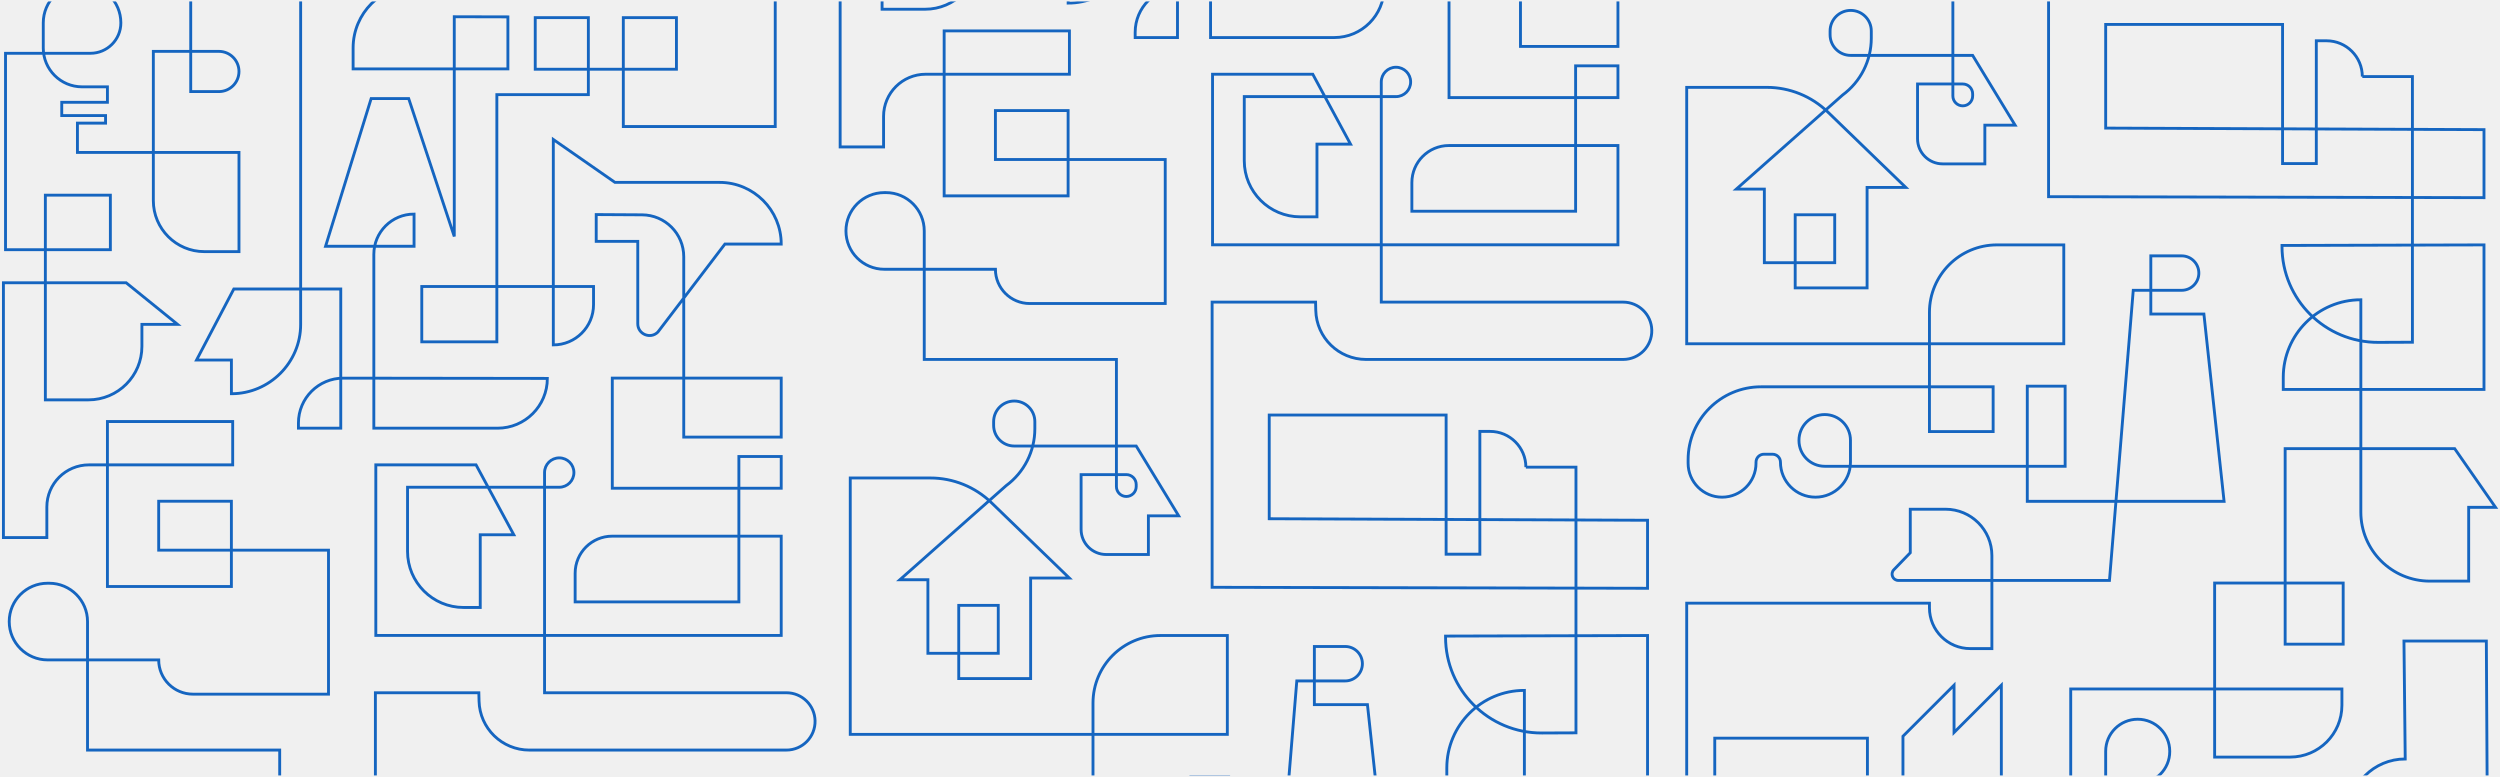
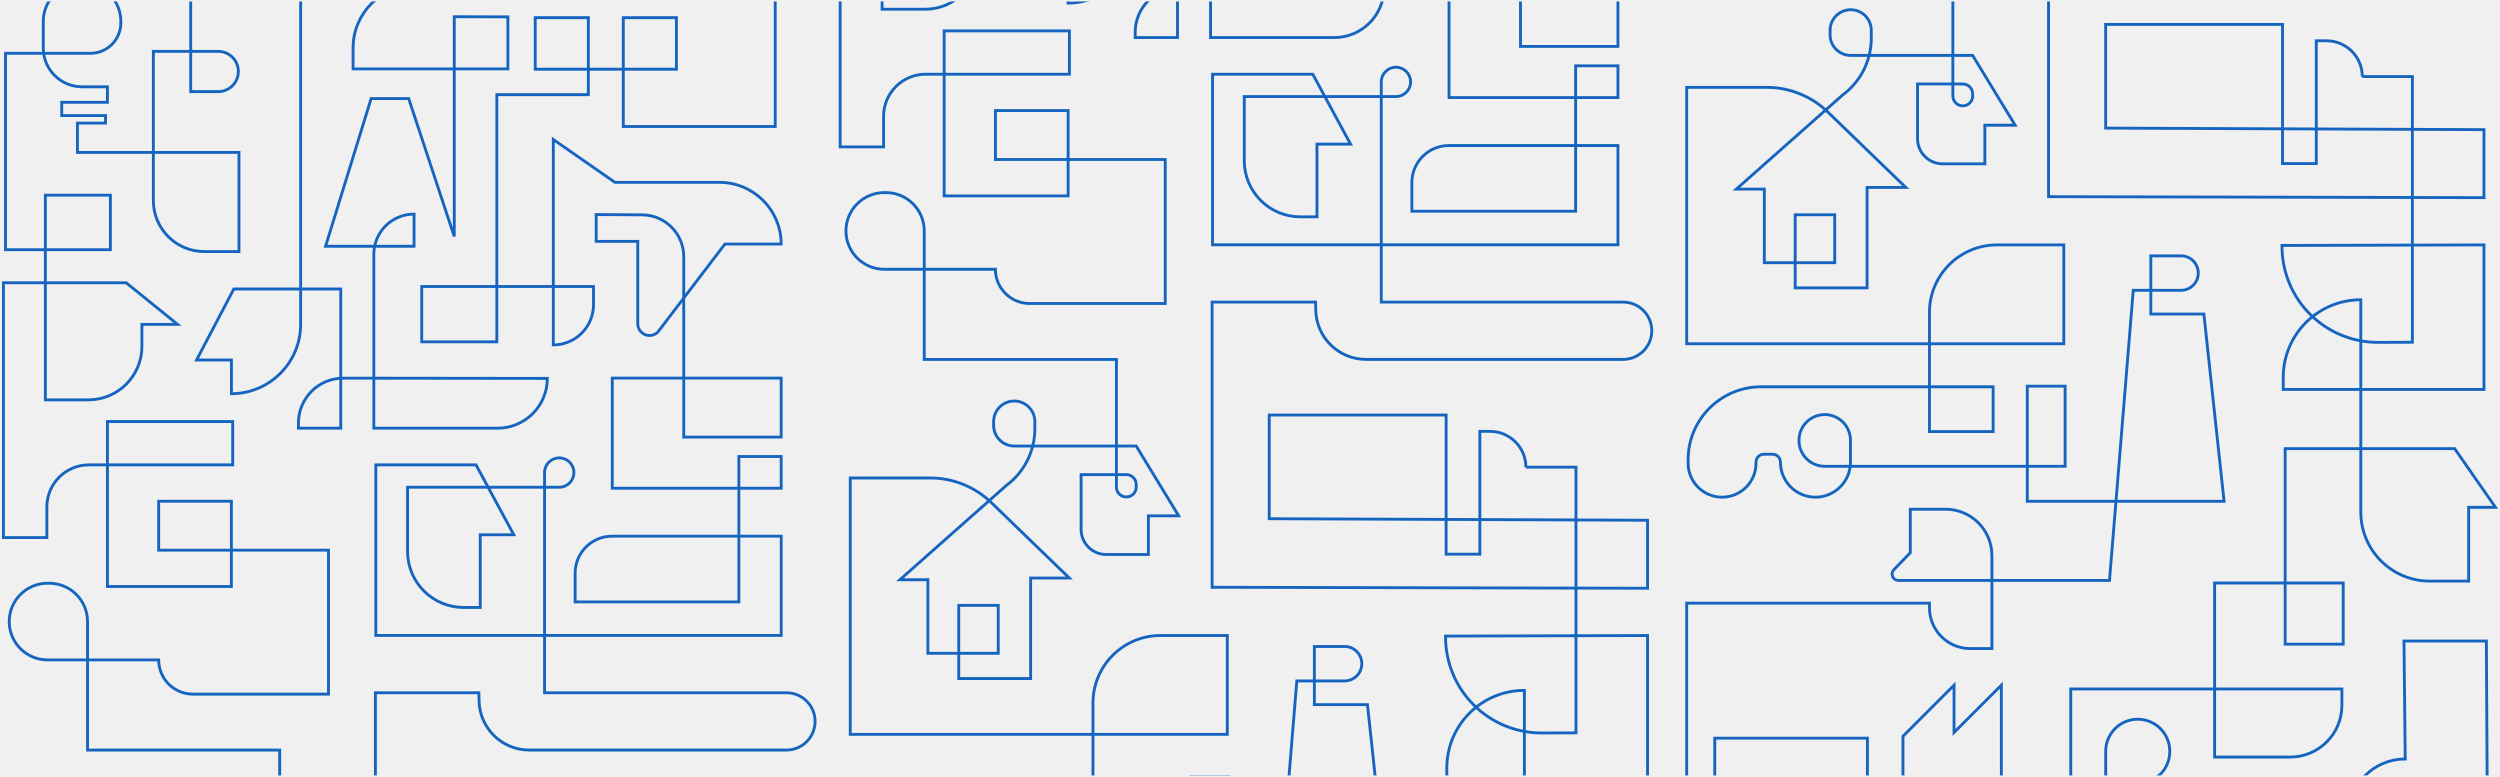
- <svg xmlns="http://www.w3.org/2000/svg" xmlns:xlink="http://www.w3.org/1999/xlink" width="1152px" height="358px" viewBox="0 0 1152 358" version="1.1">
+ <svg xmlns="http://www.w3.org/2000/svg" xmlns:xlink="http://www.w3.org/1999/xlink" viewBox="0 0 1152 358">
  <defs>
-     <polygon id="path-1" points="0.177 357.322 1175 357.322 1175 0.663 0.177 0.663" />
+     <path id="a" d="M.18 357.32H1175V.66H.18z" />
  </defs>
-   <g id="Page-1" stroke="none" stroke-width="1" fill="none" fill-rule="evenodd">
-     <g id="CDS18-Web-Mockups" transform="translate(-14, -2707)">
-       <g id="Group-26" transform="translate(1, 2707)">
-         <g id="Group">
-           <mask id="mask-2" fill="white">
-             <use xlink:href="#path-1" />
-           </mask>
-           <g id="Mask" />
-           <g mask="url(#mask-2)" stroke="#1565C0" stroke-width="1.33">
-             <g transform="translate(-35, -368)">
-               <path d="M771.436,795.079 L924.883,795.079 L924.883,707.271 L948.423,683.731 L948.423,705.528 L970.22,683.731 L970.22,768.011 L838.16,768.011 L838.16,708.143 L908.51,708.143 L908.51,747.377 L825.233,747.377 L825.233,645.951 L937.089,645.951 L937.089,648.071 C937.089,658.456 945.508,666.875 955.893,666.875 L965.861,666.875 L965.861,624.009 C965.861,612.212 956.297,602.648 944.5,602.648 L928.257,602.648 L928.257,622.701 L920.687,630.531 C918.902,632.378 920.211,635.465 922.78,635.465 L1020.042,635.465 L1031.002,501.773 L1053.293,501.773 C1057.675,501.773 1061.228,498.22 1061.228,493.838 C1061.228,489.455 1057.675,485.903 1053.293,485.903 L1039.097,485.903 L1039.097,512.702 L1063.553,512.702 L1072.853,599.012 L982.175,599.012 L982.175,545.949 L999.613,545.949 L999.613,582.86 L888.829,582.86 C882.277,582.86 876.966,577.548 876.966,570.996 L876.966,570.892 C876.966,564.339 882.277,559.028 888.829,559.028 C895.381,559.028 900.693,564.339 900.693,570.892 L900.693,580.965 C900.693,589.872 893.472,597.094 884.564,597.094 L884.563,597.094 C875.655,597.094 868.434,589.872 868.434,580.965 C868.434,578.944 866.796,577.305 864.775,577.305 L860.827,577.305 C858.806,577.305 857.168,578.944 857.168,580.965 L857.168,581.45 C857.168,590.09 850.164,597.094 841.524,597.094 C832.884,597.094 825.88,590.09 825.88,581.45 L825.88,579.861 C825.88,561.292 840.933,546.24 859.501,546.24 L966.441,546.24 L966.441,566.875 L937.089,566.875 L937.089,511.948 C937.089,494.771 951.013,480.847 968.19,480.847 L998.991,480.847 L998.991,526.396 L825.233,526.396 L825.233,408.257 L862.161,408.257 C872.651,408.257 882.731,412.334 890.271,419.628 L926.18,454.364 L908.354,454.364 L908.354,500.672 L875.222,500.672 L875.222,466.958 L893.435,466.958 L893.435,489.046 L861.011,489.046 L861.011,455.139 L848.096,455.139 L897.041,411.81 C905.373,405.673 910.292,395.941 910.292,385.592 L910.292,382.287 C910.292,377.043 906.041,372.793 900.798,372.793 C895.554,372.793 891.304,377.043 891.304,382.287 L891.304,384.031 C891.304,389.274 895.554,393.525 900.798,393.525 L956.997,393.525 L976.566,425.688 L962.616,425.688 L962.616,443.514 L943.168,443.514 C936.782,443.514 931.605,438.337 931.605,431.951 L931.605,406.7 L952.439,406.7 C954.956,406.7 956.997,408.741 956.997,411.258 L956.997,412.217 C956.997,414.735 954.956,416.775 952.439,416.775 C949.921,416.775 947.881,414.735 947.881,412.217 L947.881,353.629 L859.329,353.629 L859.329,307.558 L859.329,294.414 C859.329,284.659 851.421,276.751 841.666,276.751 L840.914,276.751 C831.16,276.751 823.252,284.659 823.252,294.414 C823.252,304.169 831.16,312.077 840.914,312.077 L892.123,312.077 C892.123,320.794 899.19,327.86 907.907,327.86 L970.373,327.86 L970.373,327.216 L970.373,261.505 L892.123,261.505 L892.123,238.957 L925.623,238.957 L925.623,278.255 L868.502,278.255 L868.502,202.236 L926.225,202.236 L926.225,222.207 L859.987,222.207 C849.272,222.207 840.585,230.893 840.585,241.609 L840.585,255.706 L820.577,255.706 L820.577,138.3 L877.145,138.3 L900.82,157.465 L884.393,157.465 L884.393,167.598 C884.393,181.214 873.355,192.252 859.739,192.252 L839.902,192.252 L839.902,97.934 L869.858,97.934 L869.858,123.058 L821.543,123.058 L821.543,32.548 L860.678,32.548 C868.416,32.548 874.689,26.275 874.689,18.537 C874.689,8.664 866.686,0.66 856.813,0.66 C846.94,0.66 838.936,8.664 838.936,18.537 L838.936,30.132 C838.936,40.005 846.94,48.009 856.813,48.009 L868.502,48.009 L868.502,55.137 L847.457,55.137 L847.457,61.254 L867.643,61.254 L867.643,64.739 L854.682,64.739 L854.682,78.229 L929.123,78.229 L929.123,123.943 L913.156,123.943 C900.178,123.943 889.657,113.422 889.657,100.444 L889.657,31.665 L919.856,31.665 C924.974,31.665 929.123,35.814 929.123,40.932 C929.123,46.049 924.974,50.198 919.856,50.198 L906.883,50.198 L906.883,0.66 L957.539,0.66 L957.539,157.52 C957.539,175.068 943.182,189.425 925.635,189.425 L925.635,173.89 L909.573,173.89 L926.744,141.167 L976.022,141.167 L976.022,205.303 L956.522,205.303 L956.522,202.891 C956.522,191.474 965.788,182.224 977.205,182.244 L1071.219,182.369 C1071.219,195.035 1060.951,205.303 1048.285,205.303 L991.262,205.303 L991.262,125.179 C991.262,114.943 999.56,106.646 1009.795,106.646 L1009.795,121.472 L969.023,121.472 L990.027,53.419 L1007.324,53.419 L1028.327,116.963 L1028.327,15.708 L1053.038,15.771 L1053.038,39.754 L981.712,39.754 L981.712,30.065 C981.712,14.143 994.619,1.236 1010.541,1.236 L1176.228,1.236 L1176.228,66.304 L1106.222,66.304 L1106.222,16.131 L1130.703,16.131 L1130.703,39.89 L1065.636,39.89 L1065.636,16.131 L1090.116,16.131 L1090.116,51.612 L1047.95,51.612 L1047.95,165.515 L1013.355,165.515 L1013.355,140.005 L1092.499,140.005 L1092.499,148.4 C1092.499,158.636 1084.202,166.933 1073.967,166.933 L1073.966,166.933 L1073.966,72.272 L1102.383,92.04 L1150.568,92.04 C1166.262,92.04 1178.984,104.763 1178.984,120.457 L1153.039,120.457 L1122.147,161.013 C1118.729,164.431 1112.885,162.01 1112.885,157.177 L1112.885,119.222 L1093.735,119.222 L1093.735,106.867 L1114.878,106.992 C1125.496,107.054 1134.071,115.68 1134.071,126.298 L1134.071,209.405 L1178.984,209.405 L1178.984,182.224 L1101.147,182.224 L1101.147,232.973 L1178.984,232.973 L1178.984,218.341 L1159.478,218.341 L1159.478,285.341 L1084.027,285.341 L1084.027,272.121 C1084.027,262.7 1091.664,255.062 1101.085,255.062 L1178.984,255.062 L1178.984,300.803 L992.176,300.803 L992.176,222.207 L1038.363,222.207 L1055.758,254.418 L1040.296,254.418 L1040.296,287.918 L1032.634,287.918 C1018.364,287.918 1006.796,276.35 1006.796,262.079 L1006.796,232.515 L1076.695,232.515 C1080.431,232.515 1083.459,229.486 1083.459,225.75 C1083.459,222.014 1080.431,218.986 1076.695,218.986 C1072.959,218.986 1069.93,222.014 1069.93,225.75 L1069.93,327.216 L1181.378,327.216 C1188.547,327.216 1194.406,332.934 1194.581,340.1 C1194.762,347.518 1188.798,353.629 1181.378,353.629 L1062.891,353.629 C1050.324,353.629 1040.051,343.604 1039.745,331.041 L1039.652,327.216 L991.979,327.216 L991.979,458.627 L1192.624,459.082 L1192.624,427.736 L1018.298,427.03 L1018.298,379.254 L1099.807,379.254 L1099.807,443.375 L1115.355,443.375 L1115.355,386.792 L1120.066,386.792 C1129.174,386.792 1136.557,394.175 1136.557,403.282 L1136.557,403.283 L1136.557,403.278 L1159.643,403.278 L1159.643,446.586 L1159.643,525.696 L1143.963,525.765 C1119.463,525.871 1099.546,506.04 1099.546,481.54 L1099.546,481.109 L1192.624,480.847 L1192.624,547.46 L1100.127,547.46 L1100.127,541.88 C1100.127,522.138 1116.131,506.134 1135.873,506.134 L1135.873,603.972 C1135.873,621.539 1150.114,635.78 1167.68,635.78 L1185.569,635.78 L1185.569,601.777 L1197.928,601.777 L1179.106,574.722 L1100.998,574.722 L1100.998,664.84 L1127.735,664.84 L1127.735,636.651 L1068.504,636.651 L1068.504,716.862 L1103.296,716.862 C1116.472,716.862 1127.154,706.18 1127.154,693.003 L1127.154,685.475 L1002.188,685.475 L1002.188,729.068 L1033.057,729.068 C1041.207,729.068 1047.815,722.46 1047.815,714.309 L1047.815,714.183 C1047.815,706.033 1041.207,699.425 1033.057,699.425 C1024.905,699.425 1018.298,706.033 1018.298,714.183 L1018.298,767.43 L1194.288,767.43 L1193.706,663.388 L1155.743,663.388 L1156.324,717.734 C1141.879,717.734 1130.168,729.444 1130.168,743.89 L1130.168,795.079 L1067.696,795.079 L1067.696,733.89 L1252.702,733.89 L1252.702,766.183" id="c" />
-               <path d="M386,975.079 L539.447,975.079 L539.447,887.271 L562.987,863.731 L562.987,885.528 L584.784,863.731 L584.784,948.011 L452.724,948.011 L452.724,888.143 L523.074,888.143 L523.074,927.377 L439.797,927.377 L439.797,825.951 L551.653,825.951 L551.653,828.071 C551.653,838.456 560.072,846.875 570.457,846.875 L580.425,846.875 L580.425,804.009 C580.425,792.212 570.861,782.648 559.064,782.648 L542.821,782.648 L542.821,802.701 L535.251,810.531 C533.466,812.378 534.775,815.465 537.344,815.465 L634.606,815.465 L645.566,681.773 L667.857,681.773 C672.239,681.773 675.792,678.22 675.792,673.838 C675.792,669.455 672.239,665.903 667.857,665.903 L653.661,665.903 L653.661,692.702 L678.117,692.702 L687.417,779.012 L596.739,779.012 L596.739,725.949 L614.177,725.949 L614.177,762.86 L503.393,762.86 C496.841,762.86 491.53,757.548 491.53,750.996 L491.53,750.892 C491.53,744.339 496.841,739.028 503.393,739.028 C509.945,739.028 515.257,744.339 515.257,750.892 L515.257,760.965 C515.257,769.872 508.036,777.094 499.128,777.094 L499.127,777.094 C490.219,777.094 482.998,769.872 482.998,760.965 C482.998,758.944 481.36,757.305 479.339,757.305 L475.391,757.305 C473.37,757.305 471.732,758.944 471.732,760.965 L471.732,761.45 C471.732,770.09 464.728,777.094 456.088,777.094 C447.448,777.094 440.444,770.09 440.444,761.45 L440.444,759.861 C440.444,741.292 455.497,726.24 474.065,726.24 L581.005,726.24 L581.005,746.875 L551.653,746.875 L551.653,691.948 C551.653,674.771 565.577,660.847 582.754,660.847 L613.555,660.847 L613.555,706.396 L439.797,706.396 L439.797,588.257 L476.725,588.257 C487.215,588.257 497.295,592.334 504.835,599.628 L540.744,634.364 L522.918,634.364 L522.918,680.672 L489.786,680.672 L489.786,646.958 L507.999,646.958 L507.999,669.046 L475.575,669.046 L475.575,635.139 L462.66,635.139 L511.605,591.81 C519.937,585.673 524.856,575.941 524.856,565.592 L524.856,562.287 C524.856,557.043 520.605,552.793 515.362,552.793 C510.118,552.793 505.868,557.043 505.868,562.287 L505.868,564.031 C505.868,569.274 510.118,573.525 515.362,573.525 L571.561,573.525 L591.13,605.688 L577.18,605.688 L577.18,623.514 L557.732,623.514 C551.346,623.514 546.169,618.337 546.169,611.951 L546.169,586.7 L567.003,586.7 C569.52,586.7 571.561,588.741 571.561,591.258 L571.561,592.217 C571.561,594.735 569.52,596.775 567.003,596.775 C564.485,596.775 562.445,594.735 562.445,592.217 L562.445,533.629 L473.893,533.629 L473.893,487.558 L473.893,474.414 C473.893,464.659 465.985,456.751 456.23,456.751 L455.478,456.751 C445.724,456.751 437.816,464.659 437.816,474.414 C437.816,484.169 445.724,492.077 455.478,492.077 L506.687,492.077 C506.687,500.794 513.754,507.86 522.471,507.86 L584.937,507.86 L584.937,507.216 L584.937,441.505 L506.687,441.505 L506.687,418.957 L540.187,418.957 L540.187,458.255 L483.066,458.255 L483.066,382.236 L540.789,382.236 L540.789,402.207 L474.551,402.207 C463.836,402.207 455.149,410.893 455.149,421.609 L455.149,435.706 L435.141,435.706 L435.141,318.3 L491.709,318.3 L515.384,337.465 L498.957,337.465 L498.957,347.598 C498.957,361.214 487.919,372.252 474.303,372.252 L454.466,372.252 L454.466,277.934 L484.422,277.934 L484.422,303.058 L436.107,303.058 L436.107,212.548 L475.242,212.548 C482.98,212.548 489.253,206.275 489.253,198.537 C489.253,188.664 481.25,180.66 471.377,180.66 C461.504,180.66 453.5,188.664 453.5,198.537 L453.5,210.132 C453.5,220.005 461.504,228.009 471.377,228.009 L483.066,228.009 L483.066,235.137 L462.021,235.137 L462.021,241.254 L482.207,241.254 L482.207,244.739 L469.246,244.739 L469.246,258.229 L543.687,258.229 L543.687,303.943 L527.72,303.943 C514.742,303.943 504.221,293.422 504.221,280.444 L504.221,211.665 L534.42,211.665 C539.538,211.665 543.687,215.814 543.687,220.932 C543.687,226.049 539.538,230.198 534.42,230.198 L521.447,230.198 L521.447,180.66 L572.103,180.66 L572.103,337.52 C572.103,355.068 557.746,369.425 540.199,369.425 L540.199,353.89 L524.137,353.89 L541.308,321.167 L590.586,321.167 L590.586,385.303 L571.086,385.303 L571.086,382.891 C571.086,371.474 580.352,362.224 591.769,362.244 L685.783,362.369 C685.783,375.035 675.515,385.303 662.849,385.303 L605.826,385.303 L605.826,305.179 C605.826,294.943 614.124,286.646 624.359,286.646 L624.359,301.472 L583.587,301.472 L604.591,233.419 L621.888,233.419 L642.891,296.963 L642.891,195.708 L667.602,195.771 L667.602,219.754 L596.276,219.754 L596.276,210.065 C596.276,194.143 609.183,181.236 625.105,181.236 L790.792,181.236 L790.792,246.304 L720.786,246.304 L720.786,196.131 L745.267,196.131 L745.267,219.89 L680.2,219.89 L680.2,196.131 L704.68,196.131 L704.68,231.612 L662.514,231.612 L662.514,345.515 L627.919,345.515 L627.919,320.005 L707.063,320.005 L707.063,328.4 C707.063,338.636 698.766,346.933 688.531,346.933 L688.53,346.933 L688.53,252.272 L716.947,272.04 L765.132,272.04 C780.826,272.04 793.548,284.763 793.548,300.457 L767.603,300.457 L736.711,341.013 C733.293,344.431 727.449,342.01 727.449,337.177 L727.449,299.222 L708.299,299.222 L708.299,286.867 L729.442,286.992 C740.06,287.054 748.635,295.68 748.635,306.298 L748.635,389.405 L793.548,389.405 L793.548,362.224 L715.711,362.224 L715.711,412.973 L793.548,412.973 L793.548,398.341 L774.042,398.341 L774.042,465.341 L698.591,465.341 L698.591,452.121 C698.591,442.7 706.228,435.062 715.649,435.062 L793.548,435.062 L793.548,480.803 L606.74,480.803 L606.74,402.207 L652.927,402.207 L670.322,434.418 L654.86,434.418 L654.86,467.918 L647.198,467.918 C632.928,467.918 621.36,456.35 621.36,442.079 L621.36,412.515 L691.259,412.515 C694.995,412.515 698.023,409.486 698.023,405.75 C698.023,402.014 694.995,398.986 691.259,398.986 C687.523,398.986 684.494,402.014 684.494,405.75 L684.494,507.216 L795.942,507.216 C803.111,507.216 808.97,512.934 809.145,520.1 C809.326,527.518 803.362,533.629 795.942,533.629 L677.455,533.629 C664.888,533.629 654.615,523.604 654.309,511.041 L654.216,507.216 L606.543,507.216 L606.543,638.627 L807.188,639.082 L807.188,607.736 L632.862,607.03 L632.862,559.254 L714.371,559.254 L714.371,623.375 L729.919,623.375 L729.919,566.792 L734.63,566.792 C743.738,566.792 751.121,574.175 751.121,583.282 L751.121,583.283 L751.121,583.278 L774.207,583.278 L774.207,626.586 L774.207,705.696 L758.527,705.765 C734.027,705.871 714.11,686.04 714.11,661.54 L714.11,661.109 L807.188,660.847 L807.188,727.46 L714.691,727.46 L714.691,721.88 C714.691,702.138 730.695,686.134 750.437,686.134 L750.437,783.972 C750.437,801.539 764.678,815.78 782.244,815.78 L800.133,815.78 L800.133,781.777 L812.492,781.777 L793.67,754.722 L715.562,754.722 L715.562,844.84 L742.299,844.84 L742.299,816.651 L683.068,816.651 L683.068,896.862 L717.86,896.862 C731.036,896.862 741.718,886.18 741.718,873.003 L741.718,865.475 L616.752,865.475 L616.752,909.068 L647.621,909.068 C655.771,909.068 662.379,902.46 662.379,894.309 L662.379,894.183 C662.379,886.033 655.771,879.425 647.621,879.425 C639.469,879.425 632.862,886.033 632.862,894.183 L632.862,947.43 L808.852,947.43 L808.27,843.388 L770.307,843.388 L770.888,897.734 C756.443,897.734 744.732,909.444 744.732,923.89 L744.732,975.079 L682.26,975.079 L682.26,913.89 L867.266,913.89 L867.266,946.183" id="b" />
-               <path d="M0.436,1155.084 L153.883,1155.084 L153.883,1067.276 L177.423,1043.736 L177.423,1065.533 L199.22,1043.736 L199.22,1128.016 L67.16,1128.016 L67.16,1068.148 L137.51,1068.148 L137.51,1107.382 L54.233,1107.382 L54.233,1005.956 L166.089,1005.956 L166.089,1008.076 C166.089,1018.461 174.508,1026.88 184.893,1026.88 L194.861,1026.88 L194.861,984.014 C194.861,972.217 185.297,962.653 173.5,962.653 L157.257,962.653 L157.257,982.706 L149.687,990.536 C147.902,992.383 149.211,995.47 151.78,995.47 L249.042,995.47 L260.002,861.778 L282.293,861.778 C286.675,861.778 290.228,858.225 290.228,853.843 C290.228,849.46 286.675,845.908 282.293,845.908 L268.097,845.908 L268.097,872.707 L292.553,872.707 L301.853,959.017 L211.175,959.017 L211.175,905.954 L228.613,905.954 L228.613,942.865 L117.829,942.865 C111.277,942.865 105.966,937.553 105.966,931.001 L105.966,930.897 C105.966,924.344 111.277,919.033 117.829,919.033 C124.381,919.033 129.693,924.344 129.693,930.897 L129.693,940.97 C129.693,949.877 122.472,957.099 113.564,957.099 L113.563,957.099 C104.655,957.099 97.434,949.877 97.434,940.97 C97.434,938.949 95.796,937.31 93.775,937.31 L89.827,937.31 C87.806,937.31 86.168,938.949 86.168,940.97 L86.168,941.455 C86.168,950.095 79.164,957.099 70.524,957.099 C61.884,957.099 54.88,950.095 54.88,941.455 L54.88,939.866 C54.88,921.297 69.933,906.245 88.501,906.245 L195.441,906.245 L195.441,926.88 L166.089,926.88 L166.089,871.953 C166.089,854.776 180.013,840.852 197.19,840.852 L227.991,840.852 L227.991,886.401 L54.233,886.401 L54.233,768.262 L91.161,768.262 C101.651,768.262 111.731,772.339 119.271,779.633 L155.18,814.369 L137.354,814.369 L137.354,860.677 L104.222,860.677 L104.222,826.963 L122.435,826.963 L122.435,849.051 L90.011,849.051 L90.011,815.144 L77.096,815.144 L126.041,771.815 C134.373,765.678 139.292,755.946 139.292,745.597 L139.292,742.292 C139.292,737.048 135.041,732.798 129.798,732.798 C124.554,732.798 120.304,737.048 120.304,742.292 L120.304,744.036 C120.304,749.279 124.554,753.53 129.798,753.53 L185.997,753.53 L205.566,785.693 L191.616,785.693 L191.616,803.519 L172.168,803.519 C165.782,803.519 160.605,798.342 160.605,791.956 L160.605,766.705 L181.439,766.705 C183.956,766.705 185.997,768.746 185.997,771.263 L185.997,772.222 C185.997,774.74 183.956,776.78 181.439,776.78 C178.921,776.78 176.881,774.74 176.881,772.222 L176.881,713.634 L88.329,713.634 L88.329,667.563 L88.329,654.419 C88.329,644.664 80.421,636.756 70.666,636.756 L69.914,636.756 C60.16,636.756 52.252,644.664 52.252,654.419 C52.252,664.174 60.16,672.082 69.914,672.082 L121.123,672.082 C121.123,680.799 128.19,687.865 136.907,687.865 L199.373,687.865 L199.373,687.221 L199.373,621.51 L121.123,621.51 L121.123,598.962 L154.623,598.962 L154.623,638.26 L97.502,638.26 L97.502,562.241 L155.225,562.241 L155.225,582.212 L88.987,582.212 C78.272,582.212 69.585,590.898 69.585,601.614 L69.585,615.711 L49.577,615.711 L49.577,498.305 L106.145,498.305 L129.82,517.47 L113.393,517.47 L113.393,527.603 C113.393,541.219 102.355,552.257 88.739,552.257 L68.902,552.257 L68.902,457.939 L98.858,457.939 L98.858,483.063 L50.543,483.063 L50.543,392.553 L89.678,392.553 C97.416,392.553 103.689,386.28 103.689,378.542 C103.689,368.669 95.686,360.665 85.813,360.665 C75.94,360.665 67.936,368.669 67.936,378.542 L67.936,390.137 C67.936,400.01 75.94,408.014 85.813,408.014 L97.502,408.014 L97.502,415.142 L76.457,415.142 L76.457,421.259 L96.643,421.259 L96.643,424.744 L83.682,424.744 L83.682,438.234 L158.123,438.234 L158.123,483.948 L142.156,483.948 C129.178,483.948 118.657,473.427 118.657,460.449 L118.657,391.67 L148.856,391.67 C153.974,391.67 158.123,395.819 158.123,400.937 C158.123,406.054 153.974,410.203 148.856,410.203 L135.883,410.203 L135.883,360.665 L186.539,360.665 L186.539,517.525 C186.539,535.073 172.182,549.43 154.635,549.43 L154.635,533.895 L138.573,533.895 L155.744,501.172 L205.022,501.172 L205.022,565.308 L185.522,565.308 L185.522,562.896 C185.522,551.479 194.788,542.229 206.205,542.249 L300.219,542.374 C300.219,555.04 289.951,565.308 277.285,565.308 L220.262,565.308 L220.262,485.184 C220.262,474.948 228.56,466.651 238.795,466.651 L238.795,481.477 L198.023,481.477 L219.027,413.424 L236.324,413.424 L257.327,476.968 L257.327,375.713 L282.038,375.776 L282.038,399.759 L210.712,399.759 L210.712,390.07 C210.712,374.148 223.619,361.241 239.541,361.241 L405.228,361.241 L405.228,426.309 L335.222,426.309 L335.222,376.136 L359.703,376.136 L359.703,399.895 L294.636,399.895 L294.636,376.136 L319.116,376.136 L319.116,411.617 L276.95,411.617 L276.95,525.52 L242.355,525.52 L242.355,500.01 L321.499,500.01 L321.499,508.405 C321.499,518.641 313.202,526.938 302.967,526.938 L302.966,526.938 L302.966,432.277 L331.383,452.045 L379.568,452.045 C395.262,452.045 407.984,464.768 407.984,480.462 L382.039,480.462 L351.147,521.018 C347.729,524.436 341.885,522.015 341.885,517.182 L341.885,479.227 L322.735,479.227 L322.735,466.872 L343.878,466.997 C354.496,467.059 363.071,475.685 363.071,486.303 L363.071,569.41 L407.984,569.41 L407.984,542.229 L330.147,542.229 L330.147,592.978 L407.984,592.978 L407.984,578.346 L388.478,578.346 L388.478,645.346 L313.027,645.346 L313.027,632.126 C313.027,622.705 320.664,615.067 330.085,615.067 L407.984,615.067 L407.984,660.808 L221.176,660.808 L221.176,582.212 L267.363,582.212 L284.758,614.423 L269.296,614.423 L269.296,647.923 L261.634,647.923 C247.364,647.923 235.796,636.355 235.796,622.084 L235.796,592.52 L305.695,592.52 C309.431,592.52 312.459,589.491 312.459,585.755 C312.459,582.019 309.431,578.991 305.695,578.991 C301.959,578.991 298.93,582.019 298.93,585.755 L298.93,687.221 L410.378,687.221 C417.547,687.221 423.406,692.939 423.581,700.105 C423.762,707.523 417.798,713.634 410.378,713.634 L291.891,713.634 C279.324,713.634 269.051,703.609 268.745,691.046 L268.652,687.221 L220.979,687.221 L220.979,818.632 L421.624,819.087 L421.624,787.741 L247.298,787.035 L247.298,739.259 L328.807,739.259 L328.807,803.38 L344.355,803.38 L344.355,746.797 L349.066,746.797 C358.174,746.797 365.557,754.18 365.557,763.287 L365.557,763.288 L365.557,763.283 L388.643,763.283 L388.643,806.591 L388.643,885.701 L372.963,885.77 C348.463,885.876 328.546,866.045 328.546,841.545 L328.546,841.114 L421.624,840.852 L421.624,907.465 L329.127,907.465 L329.127,901.885 C329.127,882.143 345.131,866.139 364.873,866.139 L364.873,963.977 C364.873,981.544 379.114,995.785 396.68,995.785 L414.569,995.785 L414.569,961.782 L426.928,961.782 L408.106,934.727 L329.998,934.727 L329.998,1024.845 L356.735,1024.845 L356.735,996.656 L297.504,996.656 L297.504,1076.867 L332.296,1076.867 C345.472,1076.867 356.154,1066.185 356.154,1053.008 L356.154,1045.48 L231.188,1045.48 L231.188,1089.073 L262.057,1089.073 C270.207,1089.073 276.815,1082.465 276.815,1074.314 L276.815,1074.188 C276.815,1066.038 270.207,1059.43 262.057,1059.43 C253.905,1059.43 247.298,1066.038 247.298,1074.188 L247.298,1127.435 L423.288,1127.435 L422.706,1023.393 L384.743,1023.393 L385.324,1077.739 C370.879,1077.739 359.168,1089.449 359.168,1103.895 L359.168,1155.084 L296.696,1155.084 L296.696,1093.895 L481.702,1093.895 L481.702,1126.188" id="a" />
-             </g>
-           </g>
-         </g>
-       </g>
+   <g fill="none" fill-rule="evenodd" transform="translate(-13)">
+     <mask id="b" fill="#fff">
+       <use xlink:href="#a" />
+     </mask>
+     <g stroke="#1565C0" stroke-width="1.33" mask="url(#b)">
+       <path d="M736.44 427.08h153.44v-87.8l23.54-23.55v21.8l21.8-21.8v84.28H803.16v-59.87h70.35v39.24h-83.28V277.95H902.1v2.12a18.8 18.8 0 0 0 18.8 18.8h9.97v-42.86c0-11.8-9.56-21.36-21.36-21.36h-16.24v20.05l-7.57 7.83a2.91 2.91 0 0 0 2.09 4.94h97.26L996 133.77h22.3a7.94 7.94 0 0 0 0-15.87h-14.2v26.8h24.45l9.3 86.31h-90.67v-53.06h17.43v36.91H853.83A11.86 11.86 0 0 1 841.97 203v-.1a11.86 11.86 0 1 1 23.72 0v10.07a16.13 16.13 0 1 1-32.26 0 3.66 3.66 0 0 0-3.65-3.67h-3.95a3.66 3.66 0 0 0-3.66 3.67v.48a15.64 15.64 0 1 1-31.29 0v-1.59a33.62 33.62 0 0 1 33.62-33.62h106.94v20.63H902.1v-54.92a31.1 31.1 0 0 1 31.1-31.1h30.8v45.55H790.23V40.26h36.93a40.43 40.43 0 0 1 28.11 11.37l35.91 34.73h-17.83v46.31h-33.13V98.96h18.22v22.09H826V87.14H813.1l48.94-43.33a32.56 32.56 0 0 0 13.25-26.22v-3.3a9.5 9.5 0 1 0-18.99 0v1.74a9.5 9.5 0 0 0 9.5 9.5H922l19.57 32.16h-13.95V75.5h-19.45a11.56 11.56 0 0 1-11.56-11.56V38.7h20.83a4.56 4.56 0 0 1 4.56 4.56v.96a4.56 4.56 0 1 1-9.12 0v-58.6h-88.55v-59.21c0-9.75-7.9-17.66-17.66-17.66h-.76a17.66 17.66 0 0 0 0 35.33h51.21c0 8.71 7.07 15.78 15.79 15.78h62.46v-66.36h-78.25v-22.54h33.5v39.3H833.5v-76.02h57.73v19.97h-66.24a19.4 19.4 0 0 0-19.4 19.4v14.1h-20.01V-229.7h56.57l23.67 19.16h-16.43v10.14a24.65 24.65 0 0 1-24.65 24.65H804.9v-94.32h29.96v25.13h-48.32v-90.51h39.14c7.74 0 14-6.28 14-14.01a17.88 17.88 0 1 0-35.74 0v11.6c0 9.87 8 17.87 17.87 17.87h11.7v7.13h-21.05v6.11h20.18v3.49h-12.96v13.49h74.44v45.71h-15.96a23.5 23.5 0 0 1-23.5-23.5v-68.77h30.2a9.27 9.27 0 0 1 0 18.53h-12.98v-49.54h50.66v156.86a32 32 0 0 1-31.9 31.9v-15.53h-16.07l17.17-32.72h49.28v64.13h-19.5v-2.4a20.65 20.65 0 0 1 20.69-20.66l94 .13a22.93 22.93 0 0 1-22.92 22.93h-57.03v-80.12c0-10.24 8.3-18.53 18.54-18.53v14.82h-40.78l21-68.05h17.3l21 63.54v-101.25l24.72.06v23.98H946.7v-9.68a28.83 28.83 0 0 1 28.83-28.83h165.69v65.06h-70v-50.17h24.47v23.76h-65.06v-23.76h24.48v35.48h-42.17v113.9h-34.6v-25.5h79.15v8.39c0 10.24-8.3 18.53-18.53 18.53v-94.66l28.41 19.77h48.19a28.42 28.42 0 0 1 28.41 28.42h-25.94l-30.9 40.55a5.43 5.43 0 0 1-9.25-3.83v-37.96h-19.15v-12.35l21.14.12a19.3 19.3 0 0 1 19.2 19.3v83.12h44.9v-27.19h-77.83v50.75h77.83v-14.63h-19.5v67h-75.45v-13.22c0-9.42 7.63-17.06 17.06-17.06h77.9v45.74H957.17v-78.6h46.18l17.4 32.22h-15.46v33.5h-7.67a25.84 25.84 0 0 1-25.83-25.84v-29.56h69.9a6.76 6.76 0 1 0-6.77-6.77v101.47h111.45a13.2 13.2 0 1 1 0 26.4h-118.49a23.15 23.15 0 0 1-23.14-22.58l-.1-3.82h-47.67v131.4l200.64.46V59.74l-174.32-.71V11.25h81.5v64.13h15.56V18.79h4.7c9.11 0 16.5 7.39 16.5 16.5v-.01h23.08V157.7l-15.68.07a44.23 44.23 0 0 1-44.41-44.23v-.43l93.07-.26v66.61h-92.5v-5.58c0-19.74 16.01-35.75 35.75-35.75v97.84a31.8 31.8 0 0 0 31.81 31.81h17.89v-34h12.36l-18.82-27.06H1066v90.12h26.74v-28.19h-59.24v80.21h34.8a23.86 23.86 0 0 0 23.85-23.86v-7.52H967.2v43.59h30.87c8.15 0 14.76-6.61 14.76-14.76v-.13a14.76 14.76 0 0 0-29.52 0v53.25h175.99l-.58-104.04h-37.97l.58 54.34a26.16 26.16 0 0 0-26.15 26.16v51.19h-62.47v-61.19h185v32.3" />
+       <path d="M351 607.08h153.45v-87.8l23.54-23.55v21.8l21.8-21.8v84.28H417.71v-59.87h70.35v39.24H404.8V457.95h111.85v2.12a18.8 18.8 0 0 0 18.8 18.8h9.97v-42.86c0-11.8-9.56-21.36-21.36-21.36h-16.24v20.05l-7.57 7.83a2.91 2.91 0 0 0 2.1 4.94h97.26l10.96-133.7h22.29a7.94 7.94 0 0 0 0-15.87h-14.2v26.8h24.46l9.3 86.31h-90.68v-53.06h17.44v36.91H468.39A11.86 11.86 0 0 1 456.53 383v-.1a11.86 11.86 0 1 1 23.73 0v10.07a16.13 16.13 0 1 1-32.26 0 3.66 3.66 0 0 0-3.66-3.67h-3.95a3.66 3.66 0 0 0-3.66 3.67v.48a15.64 15.64 0 1 1-31.29 0v-1.59a33.62 33.62 0 0 1 33.63-33.62H546v20.63h-29.36v-54.92a31.1 31.1 0 0 1 31.1-31.1h30.8v45.55H404.8V220.26h36.93a40.43 40.43 0 0 1 28.1 11.37l35.91 34.73h-17.82v46.31h-33.13v-33.71h18.2v22.09h-32.42v-33.91h-12.91l48.94-43.33a32.56 32.56 0 0 0 13.26-26.22v-3.3a9.5 9.5 0 1 0-19 0v1.74a9.5 9.5 0 0 0 9.5 9.5h56.2l19.57 32.16h-13.95v17.82h-19.45a11.56 11.56 0 0 1-11.56-11.56V218.7H532a4.56 4.56 0 0 1 4.56 4.56v.96a4.56 4.56 0 1 1-9.11 0v-58.6h-88.56v-59.21c0-9.75-7.9-17.66-17.66-17.66h-.75a17.66 17.66 0 0 0 0 35.33h51.2c0 8.71 7.07 15.78 15.8 15.78h62.46V73.5h-78.25V50.96h33.5v39.3h-57.12V14.23h57.72V34.2h-66.24a19.4 19.4 0 0 0-19.4 19.4v14.1h-20V-49.7h56.56l23.67 19.16h-16.42v10.14A24.65 24.65 0 0 1 439.3 4.25h-19.83v-94.32h29.95v25.13h-48.31v-90.51h39.13c7.74 0 14.01-6.28 14.01-14.01a17.88 17.88 0 1 0-35.75 0v11.6c0 9.87 8 17.87 17.88 17.87h11.69v7.13h-21.05v6.11h20.19v3.49h-12.96v13.49h74.44v45.71h-15.97a23.5 23.5 0 0 1-23.5-23.5v-68.78h30.2a9.27 9.27 0 0 1 0 18.54h-12.97v-49.54h50.65v156.86a32 32 0 0 1-31.9 31.9V-14.1h-16.06l17.17-32.72h49.28V17.3h-19.5v-2.4a20.65 20.65 0 0 1 20.68-20.66l94.01.13a22.93 22.93 0 0 1-22.93 22.93h-57.02v-80.12c0-10.24 8.3-18.53 18.53-18.53v14.82h-40.77l21-68.05h17.3l21 63.54v-101.25l24.71.06v23.98h-71.32v-9.69a28.83 28.83 0 0 1 28.83-28.82h165.68v65.06h-70v-50.17h24.48v23.76H645.2v-23.76h24.48v35.48h-42.17v113.9h-34.6v-25.5h79.15v8.39c0 10.24-8.3 18.53-18.53 18.53v-94.66l28.42 19.77h48.18a28.42 28.42 0 0 1 28.42 28.42H732.6L701.71-27a5.43 5.43 0 0 1-9.26-3.83v-37.96H673.3v-12.35l21.14.12a19.3 19.3 0 0 1 19.2 19.3V21.4h44.9V-5.78h-77.83v50.75h77.84V30.34h-19.5v67h-75.46V84.12c0-9.42 7.64-17.06 17.06-17.06h77.9v45.74H571.74V34.2h46.19l17.4 32.22h-15.47v33.5h-7.66a25.84 25.84 0 0 1-25.84-25.84V44.5h69.9a6.76 6.76 0 1 0-6.77-6.76v101.47h111.45a13.2 13.2 0 1 1 0 26.4H642.45a23.15 23.15 0 0 1-23.14-22.58l-.1-3.82h-47.67v131.4l200.65.46v-31.34l-174.33-.71v-47.78h81.51v64.13h15.55v-56.59h4.71c9.1 0 16.5 7.38 16.5 16.5v-.01h23.08V337.7l-15.68.06a44.23 44.23 0 0 1-44.42-44.22v-.43l93.08-.26v66.61h-92.5v-5.58c0-19.74 16-35.75 35.75-35.75v97.84a31.8 31.8 0 0 0 31.8 31.81h17.9v-34h12.35l-18.82-27.06h-78.1v90.12h26.73v-28.19h-59.23v80.21h34.79A23.86 23.86 0 0 0 706.72 505v-7.52H581.75v43.59h30.87c8.15 0 14.76-6.61 14.76-14.76v-.13a14.76 14.76 0 0 0-29.52 0v53.25h176l-.59-104.04h-37.96l.58 54.34a26.16 26.16 0 0 0-26.16 26.16v51.19h-62.47v-61.19h185v32.3" />
+       <path d="M-34.56 787.08h153.44v-87.8l23.54-23.54v21.8l21.8-21.8v84.28H32.16v-59.87h70.35v39.23H19.23V637.96H131.1v2.12a18.8 18.8 0 0 0 18.8 18.8h9.97v-42.87c0-11.8-9.56-21.36-21.36-21.36h-16.24v20.06l-7.57 7.83a2.91 2.91 0 0 0 2.09 4.93h97.26L225 493.77h22.3a7.94 7.94 0 0 0 0-15.86h-14.2v26.8h24.45l9.3 86.3h-90.67v-53.06h17.43v36.91H82.83A11.86 11.86 0 0 1 70.97 563v-.1a11.86 11.86 0 1 1 23.72 0v10.07a16.13 16.13 0 1 1-32.26 0 3.66 3.66 0 0 0-3.65-3.66h-3.95a3.66 3.66 0 0 0-3.66 3.66v.48a15.64 15.64 0 1 1-31.29 0v-1.58a33.62 33.62 0 0 1 33.62-33.63h106.94v20.64H131.1v-54.93a31.1 31.1 0 0 1 31.1-31.1h30.8v45.55H19.23V400.26h36.93a40.43 40.43 0 0 1 28.11 11.37l35.91 34.74h-17.83v46.3H69.22v-33.7h18.22v22.08H55v-33.9H42.1l48.94-43.34a32.56 32.56 0 0 0 13.25-26.21v-3.3a9.5 9.5 0 1 0-18.99 0v1.74a9.5 9.5 0 0 0 9.5 9.49H151l19.57 32.16h-13.95v17.83h-19.45a11.56 11.56 0 0 1-11.56-11.56V398.7h20.83a4.56 4.56 0 0 1 4.56 4.56v.96a4.56 4.56 0 1 1-9.12 0v-58.59H53.33v-59.21c0-9.76-7.9-17.66-17.66-17.66h-.76a17.66 17.66 0 0 0 0 35.32h51.21c0 8.72 7.07 15.78 15.79 15.78h62.46v-66.35H86.12v-22.55h33.5v39.3H62.5v-76.02h57.73v19.97H53.99a19.4 19.4 0 0 0-19.4 19.4v14.1H14.58v-117.4h56.57l23.67 19.16H78.39v10.13a24.65 24.65 0 0 1-24.65 24.66H33.9V89.94h29.96v25.12H15.54v-90.5h39.14c7.74 0 14-6.28 14-14.02a17.88 17.88 0 1 0-35.74 0v11.6C32.94 32 40.94 40 50.8 40h11.7v7.13H41.45v6.12h20.18v3.48H48.68v13.5h74.44v45.7h-15.96a23.5 23.5 0 0 1-23.5-23.5V23.68h30.2a9.27 9.27 0 0 1 0 18.53h-12.98V-7.34h50.66v156.86a32 32 0 0 1-31.9 31.91v-15.54h-16.07l17.17-32.72h49.28v64.14h-19.5v-2.41a20.65 20.65 0 0 1 20.69-20.65l94 .12a22.93 22.93 0 0 1-22.92 22.94h-57.03v-80.13c0-10.23 8.3-18.53 18.54-18.53v14.83h-40.78l21-68.06h17.3l21 63.55V7.7l24.72.07v23.98H175.7v-9.69a28.83 28.83 0 0 1 28.83-28.83h165.69v65.07h-70V8.14h24.47v23.75h-65.06V8.14h24.48v35.48h-42.17v113.9h-34.6v-25.51h79.15v8.4c0 10.23-8.3 18.53-18.53 18.53V64.28l28.41 19.76h48.19a28.42 28.42 0 0 1 28.41 28.42h-25.94l-30.9 40.56a5.43 5.43 0 0 1-9.25-3.84v-37.95h-19.15V98.87l21.14.13a19.3 19.3 0 0 1 19.2 19.3v83.11h44.9v-27.18h-77.83v50.75h77.83v-14.63h-19.5v67h-75.45v-13.22c0-9.43 7.63-17.06 17.06-17.06h77.9v45.74H186.17v-78.6h46.18l17.4 32.21H234.3v33.5h-7.67a25.84 25.84 0 0 1-25.83-25.84v-29.56h69.9a6.76 6.76 0 1 0-6.77-6.77v101.47h111.45a13.2 13.2 0 1 1 0 26.41H256.89a23.15 23.15 0 0 1-23.14-22.58l-.1-3.83h-47.67v131.41l200.64.46v-31.35l-174.32-.7v-47.78h81.5v64.12h15.56V378.8h4.7c9.11 0 16.5 7.38 16.5 16.49h23.08V517.7l-15.68.07a44.23 44.23 0 0 1-44.41-44.23v-.43l93.07-.26v66.61h-92.5v-5.58c0-19.74 16.01-35.74 35.75-35.74v97.84a31.8 31.8 0 0 0 31.81 31.8h17.89v-34h12.36l-18.82-27.05H295v90.11h26.74v-28.18H262.5v80.2h34.8a23.86 23.86 0 0 0 23.85-23.85v-7.53H196.2v43.6h30.87c8.15 0 14.76-6.62 14.76-14.77v-.12a14.76 14.76 0 0 0-29.52 0v53.24h175.99l-.58-104.04h-37.97l.58 54.35a26.16 26.16 0 0 0-26.15 26.15v51.2H261.7v-61.2h185v32.3" />
    </g>
  </g>
</svg>
